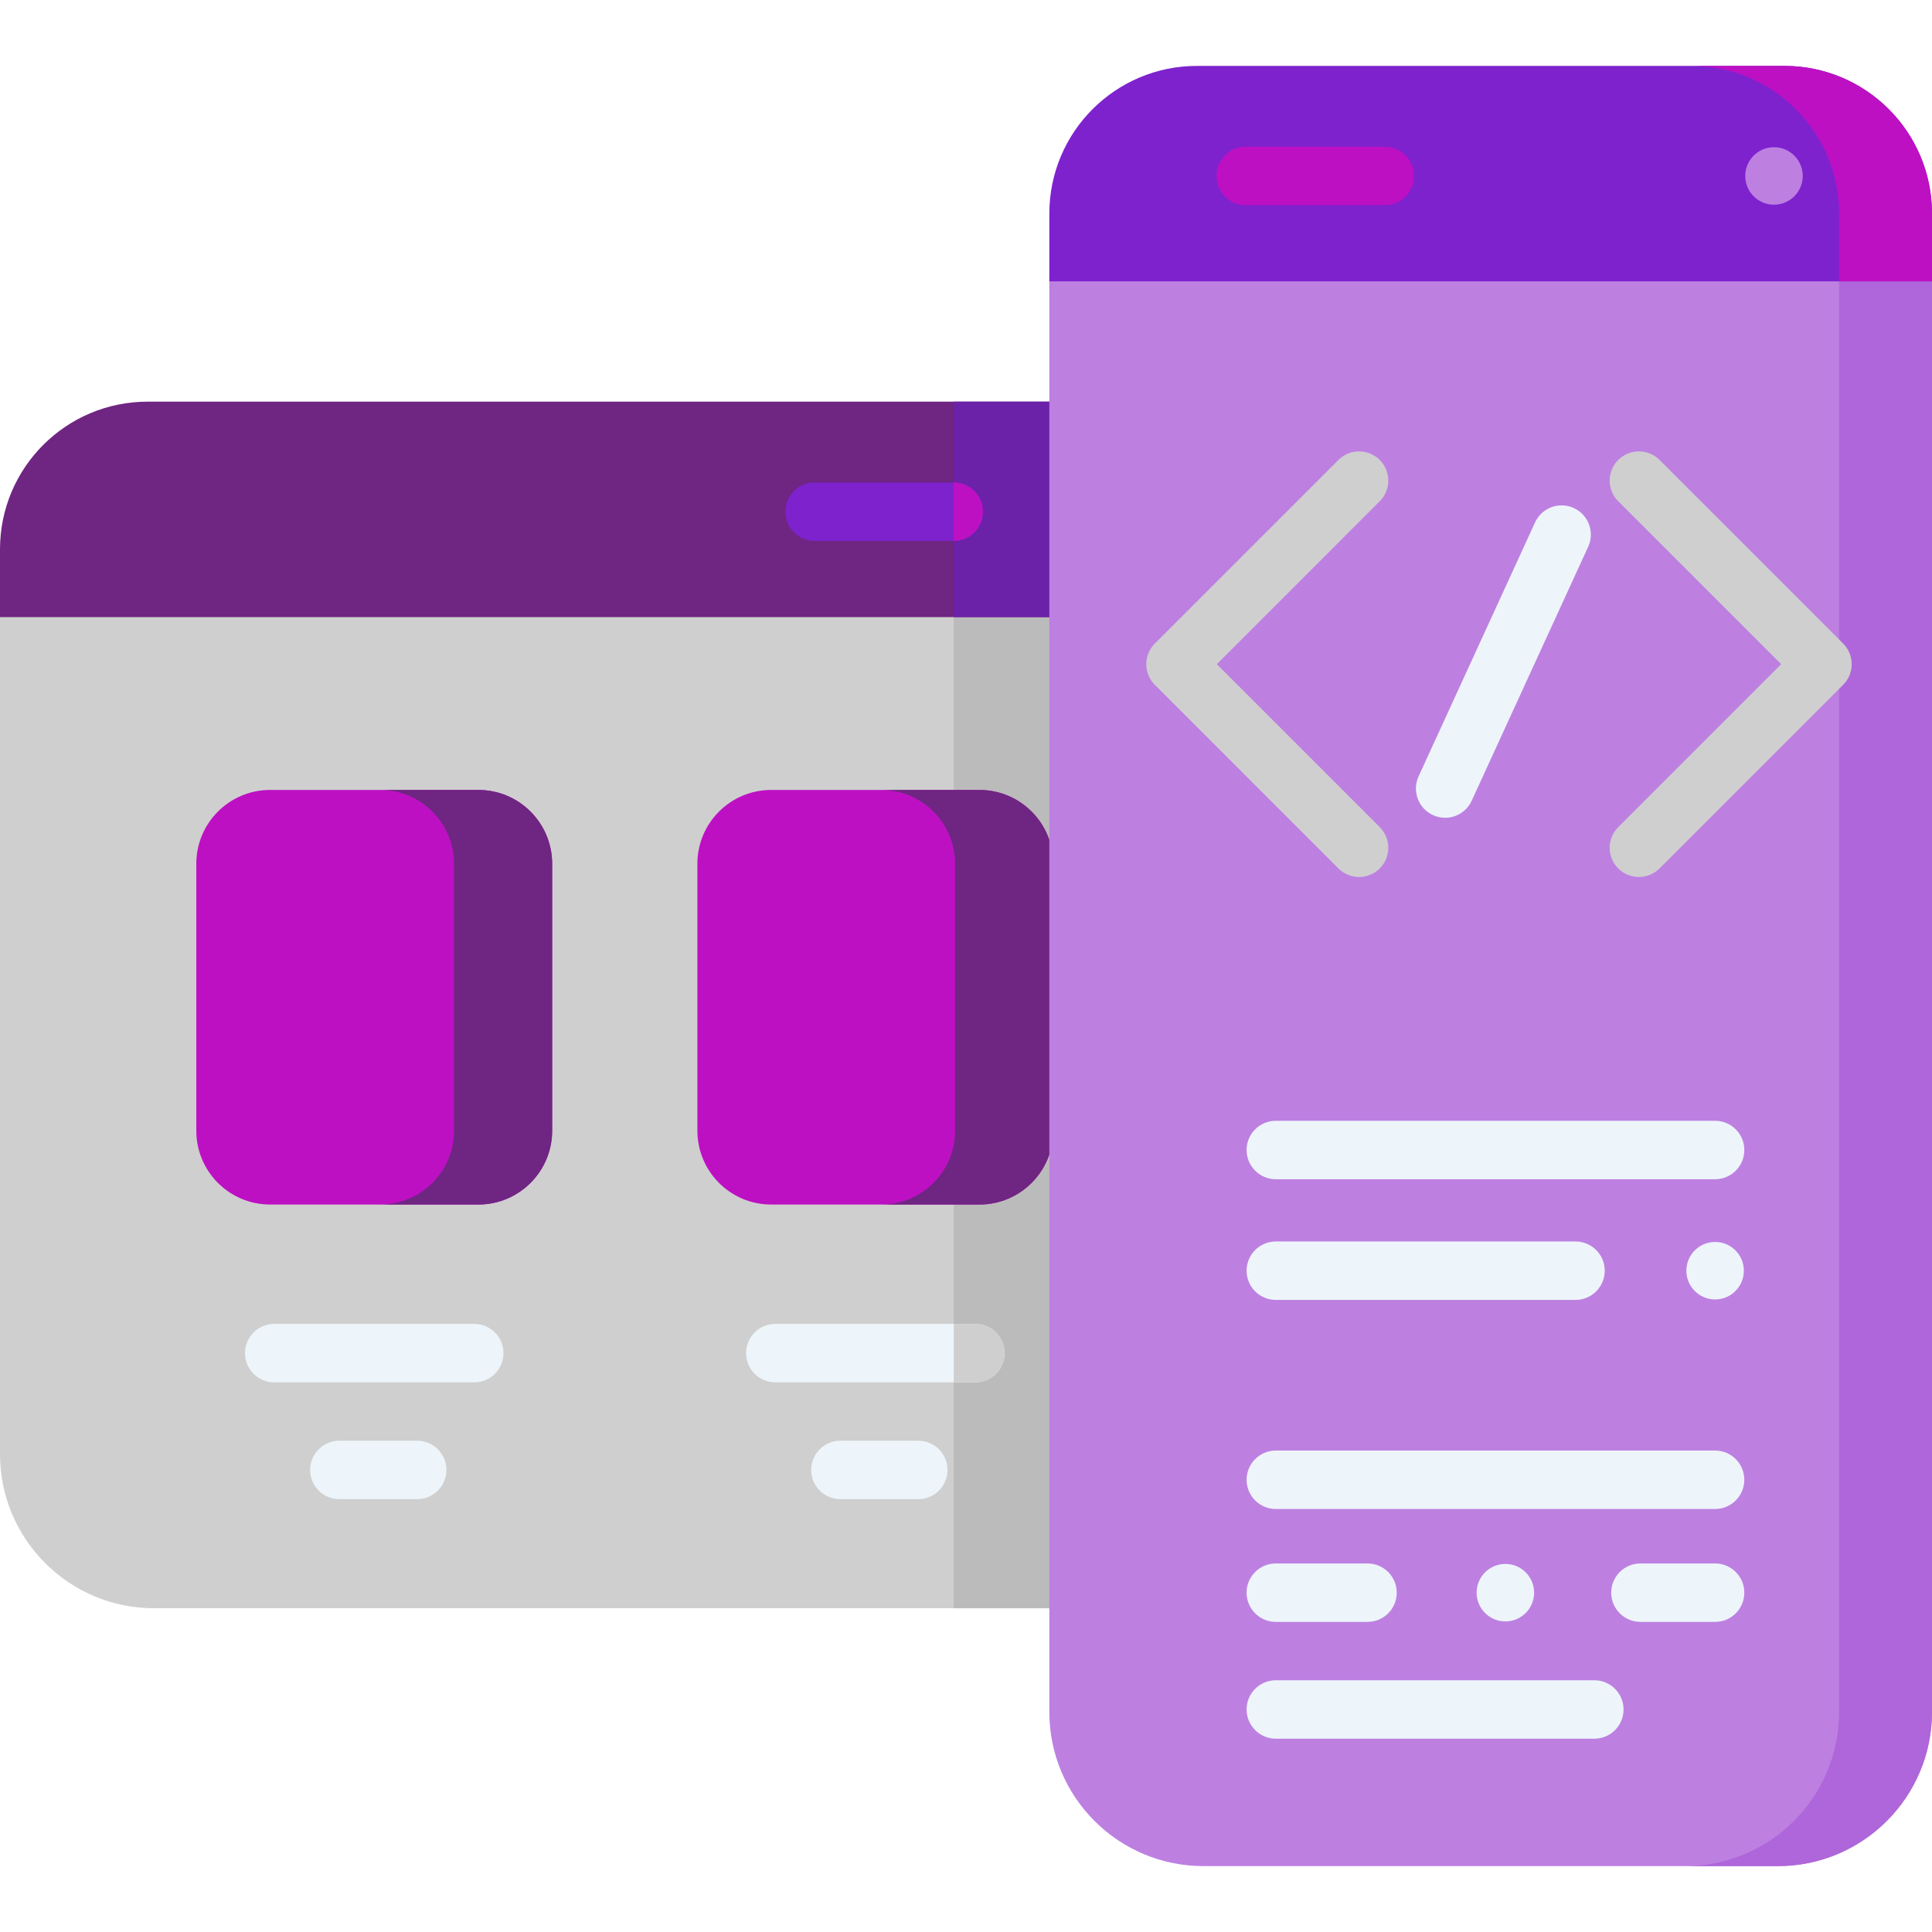
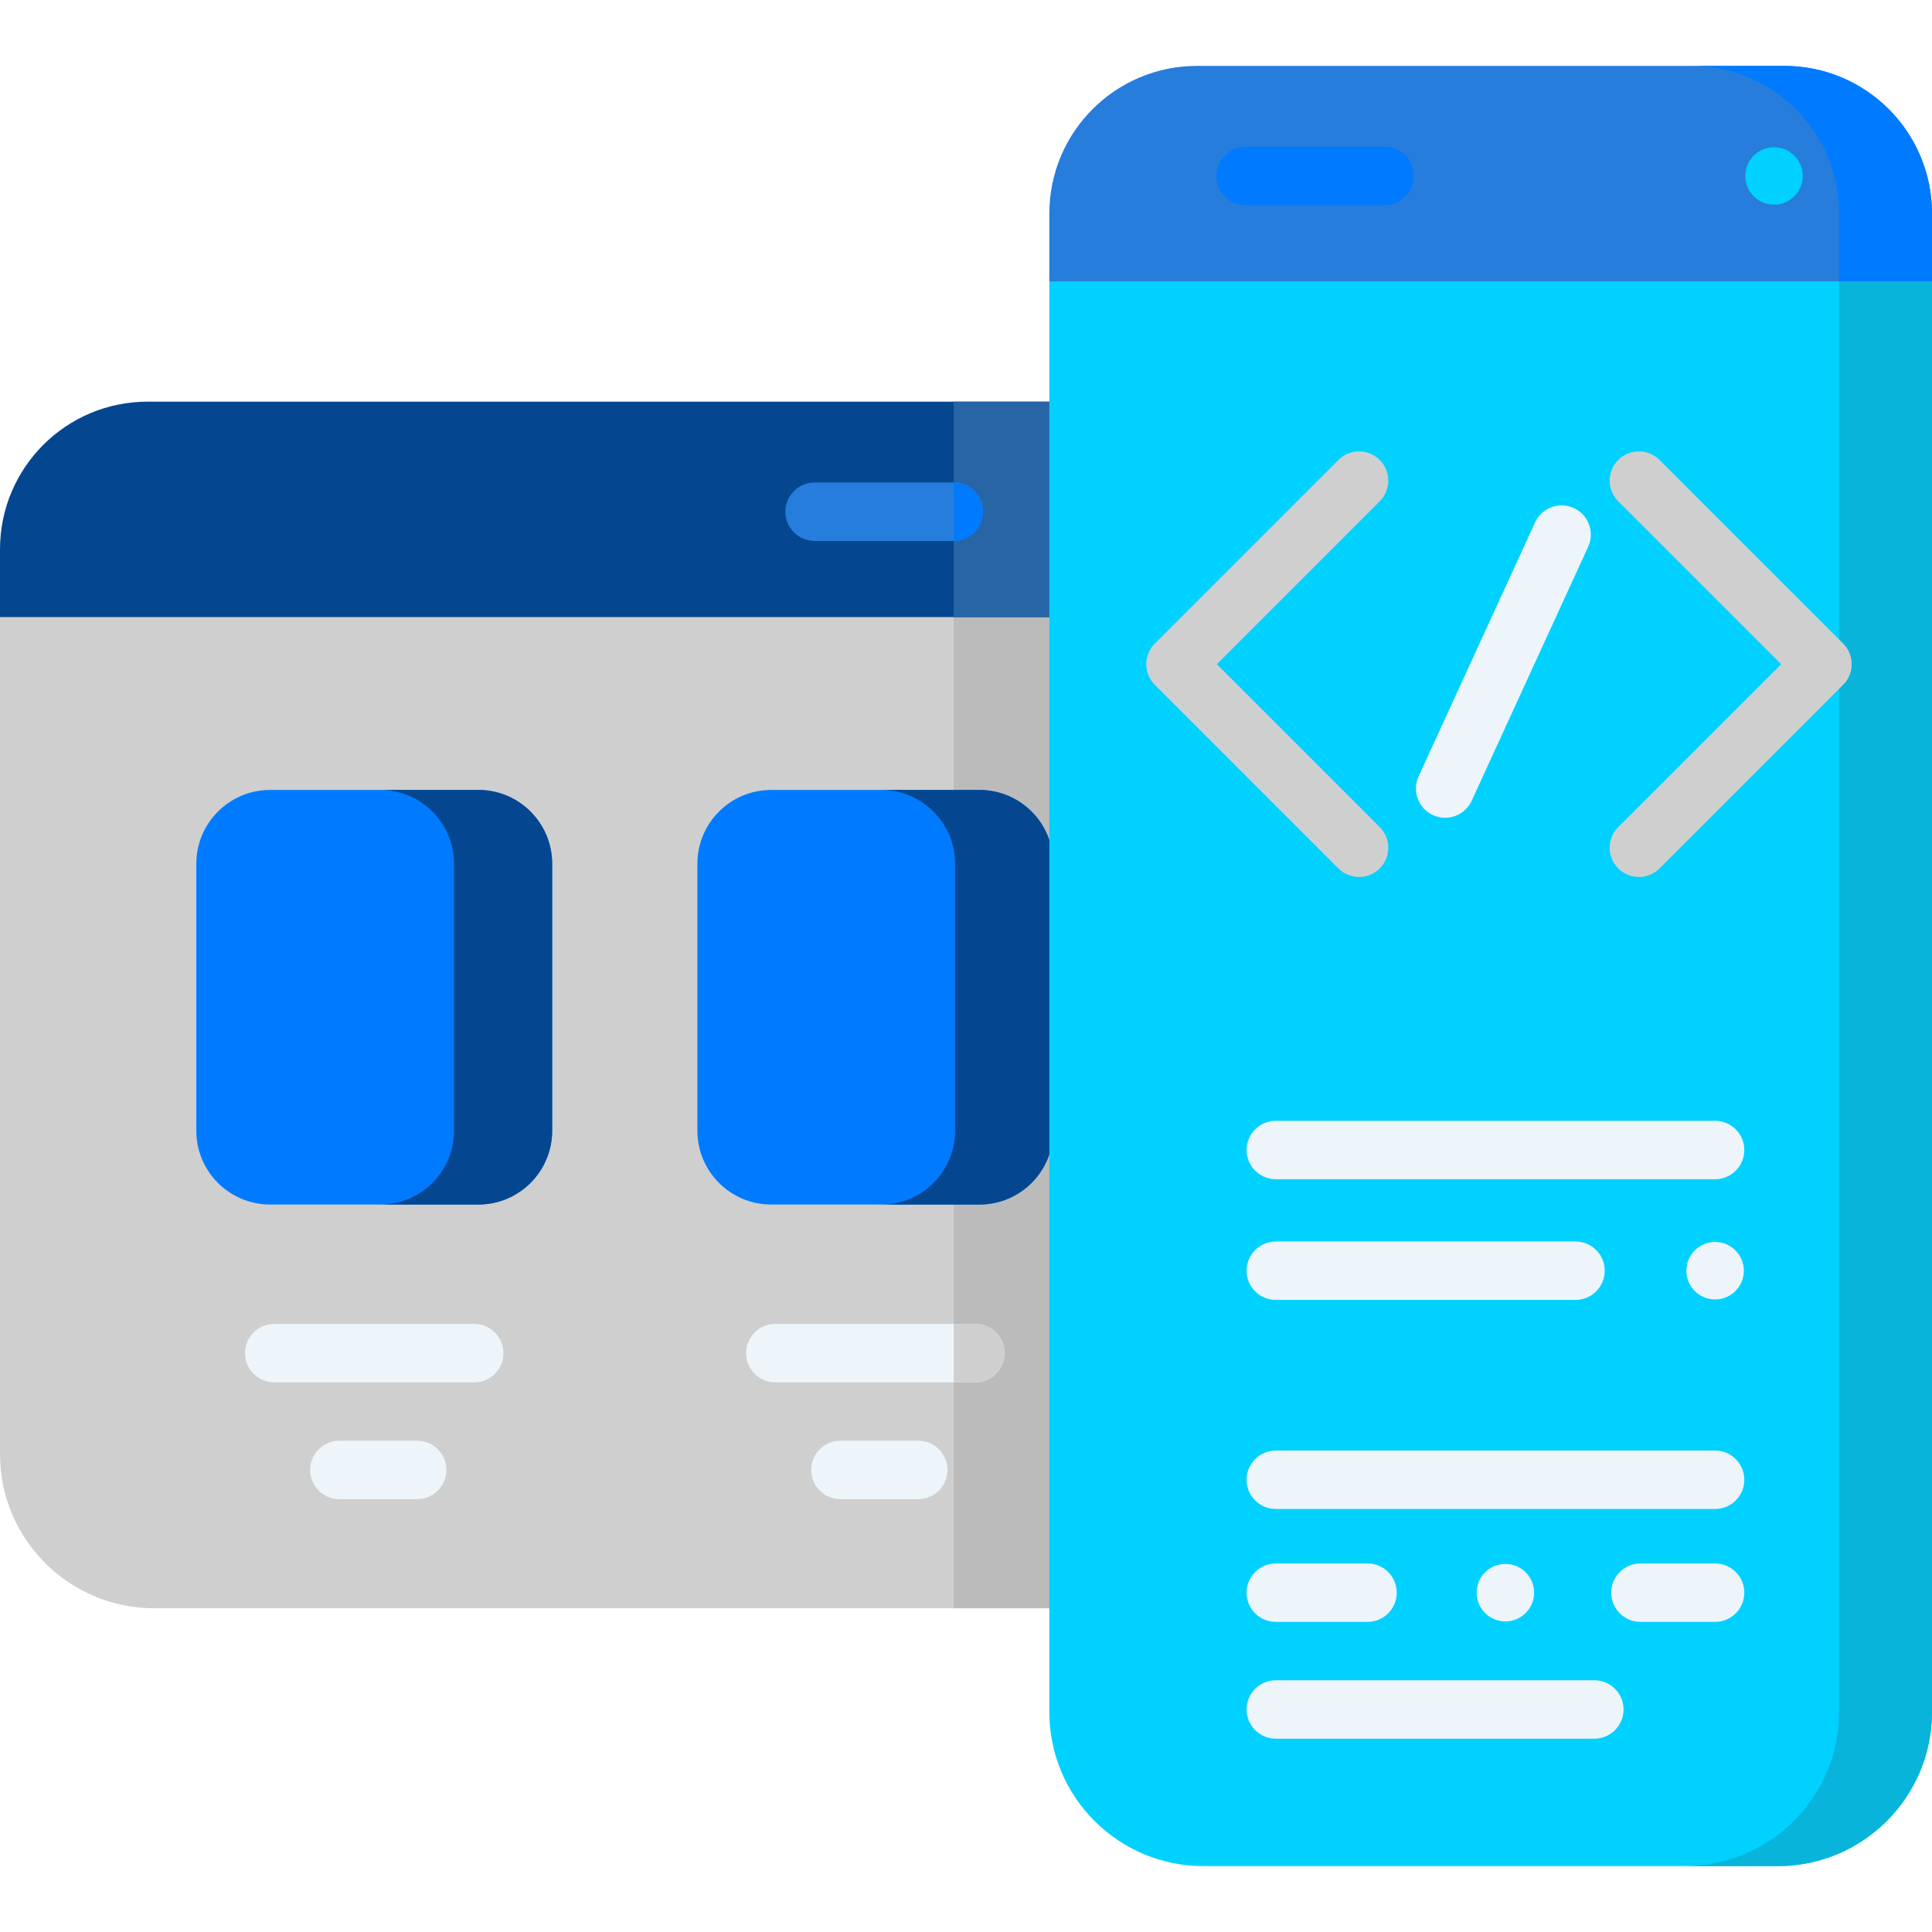
<svg xmlns="http://www.w3.org/2000/svg" version="1.1" width="512" height="512" x="0" y="0" viewBox="0 0 496 496" style="enable-background:new 0 0 512 512" xml:space="preserve" class="">
  <g transform="matrix(1,0,0,1,2.5579538487363607e-13,5.968558980384842e-13)">
    <g>
      <g>
        <path d="m426.925 157.822v215.483c0 21.851-17.718 39.581-39.581 39.581h-347.763c-21.863-.001-39.581-17.73-39.581-39.582v-215.482c0-20.943 16.977-37.908 37.908-37.908h351.109c20.931 0 37.908 16.964 37.908 37.908z" fill="#cfcfcf" data-original="#d0e7f2" class="" />
        <path d="m244.851 119.914h48.095v292.972h-48.095z" fill="#bbbbbb" data-original="#b7d9eb" class="" />
      </g>
-       <path d="m251.445 309.24h-53.453c-10.466 0-18.951-8.485-18.951-18.951v-68.537c0-10.466 8.485-18.951 18.951-18.951h53.453c10.466 0 18.951 8.485 18.951 18.951v68.537c0 10.467-8.485 18.951-18.951 18.951z" fill="#bd10c3" data-original="#02c7dd" class="" />
-       <path d="m251.445 202.801h-25.198c10.466 0 18.951 8.485 18.951 18.951v68.537c0 10.466-8.485 18.951-18.951 18.951h25.198c10.466 0 18.951-8.485 18.951-18.951v-68.537c0-10.466-8.485-18.951-18.951-18.951z" fill="#6f2582" data-original="#07b2cd" class="" />
-       <path d="m426.925 141.023v17.407h-426.925v-17.407c0-20.943 16.977-37.908 37.908-37.908h351.109c20.931 0 37.908 16.965 37.908 37.908z" fill="#6f2582" data-original="#07b2cd" class="" />
-       <path d="m244.851 103.115h48.095v55.315h-48.095z" fill="#6b21a8" data-original="#0199b1" class="" />
+       <path d="m251.445 309.24h-53.453c-10.466 0-18.951-8.485-18.951-18.951v-68.537c0-10.466 8.485-18.951 18.951-18.951h53.453c10.466 0 18.951 8.485 18.951 18.951v68.537c0 10.467-8.485 18.951-18.951 18.951z" fill="#007bff" data-original="#02c7dd" class="" />
+       <path d="m251.445 202.801h-25.198c10.466 0 18.951 8.485 18.951 18.951v68.537c0 10.466-8.485 18.951-18.951 18.951h25.198c10.466 0 18.951-8.485 18.951-18.951v-68.537c0-10.466-8.485-18.951-18.951-18.951z" fill="#044790" data-original="#07b2cd" class="" />
+       <path d="m426.925 141.023v17.407h-426.925v-17.407c0-20.943 16.977-37.908 37.908-37.908h351.109c20.931 0 37.908 16.965 37.908 37.908z" fill="#044790" data-original="#07b2cd" class="" />
+       <path d="m244.851 103.115h48.095v55.315h-48.095z" fill="#2865a7" data-original="#0199b1" class="" />
      <g>
-         <path d="m496 72.233v367.269c0 21.851-17.718 39.581-39.581 39.581h-147.442c-21.863 0-39.581-17.729-39.581-39.581v-367.269c0-20.943 16.977-37.908 37.908-37.908h150.788c20.931-.001 37.908 16.964 37.908 37.908z" fill="#bd80e1" data-original="#bd80e1" class="" />
-         <path d="m458.092 34.324h-23.854c20.932 0 37.908 16.965 37.908 37.908v367.269c0 21.851-17.718 39.581-39.581 39.581h23.854c21.863 0 39.581-17.729 39.581-39.581v-367.268c0-20.944-16.977-37.909-37.908-37.909z" fill="#af66da" data-original="#af66da" class="" />
+         <path d="m496 72.233v367.269c0 21.851-17.718 39.581-39.581 39.581h-147.442c-21.863 0-39.581-17.729-39.581-39.581v-367.269c0-20.943 16.977-37.908 37.908-37.908h150.788c20.931-.001 37.908 16.964 37.908 37.908z" fill="#00d1ff" data-original="#00d1ff" class="" />
+         <path d="m458.092 34.324h-23.854c20.932 0 37.908 16.965 37.908 37.908v367.269c0 21.851-17.718 39.581-39.581 39.581h23.854c21.863 0 39.581-17.729 39.581-39.581v-367.268c0-20.944-16.977-37.909-37.908-37.909z" fill="#09b4da" data-original="#09b4da" class="" />
      </g>
-       <path d="m496 54.826v17.407h-226.604v-17.407c0-20.943 16.977-37.908 37.908-37.908h150.788c20.931 0 37.908 16.964 37.908 37.908z" fill="#7e22ce" data-original="#30dde5" class="" />
-       <path d="m458.092 16.918h-23.854c20.932 0 37.908 16.965 37.908 37.908v17.407h23.854v-17.407c0-20.944-16.977-37.908-37.908-37.908z" fill="#bd10c3" data-original="#02c7dd" class="" />
-       <path d="m122.803 309.24h-53.453c-10.466 0-18.951-8.485-18.951-18.951v-68.537c0-10.466 8.485-18.951 18.951-18.951h53.453c10.466 0 18.951 8.485 18.951 18.951v68.537c0 10.467-8.485 18.951-18.951 18.951z" fill="#bd10c3" data-original="#02c7dd" class="" />
-       <path d="m122.803 202.801h-25.198c10.466 0 18.951 8.485 18.951 18.951v68.537c0 10.466-8.484 18.951-18.951 18.951h25.198c10.466 0 18.951-8.485 18.951-18.951v-68.537c0-10.466-8.485-18.951-18.951-18.951z" fill="#6f2582" data-original="#07b2cd" class="" />
+       <path d="m496 54.826v17.407h-226.604v-17.407c0-20.943 16.977-37.908 37.908-37.908h150.788c20.931 0 37.908 16.964 37.908 37.908z" fill="#267ddb" data-original="#30dde5" class="" />
+       <path d="m458.092 16.918h-23.854c20.932 0 37.908 16.965 37.908 37.908v17.407h23.854v-17.407c0-20.944-16.977-37.908-37.908-37.908z" fill="#007bff" data-original="#02c7dd" class="" />
+       <path d="m122.803 309.24h-53.453c-10.466 0-18.951-8.485-18.951-18.951v-68.537c0-10.466 8.485-18.951 18.951-18.951h53.453c10.466 0 18.951 8.485 18.951 18.951v68.537c0 10.467-8.485 18.951-18.951 18.951z" fill="#007bff" data-original="#02c7dd" class="" />
+       <path d="m122.803 202.801h-25.198c10.466 0 18.951 8.485 18.951 18.951v68.537c0 10.466-8.484 18.951-18.951 18.951h25.198c10.466 0 18.951-8.485 18.951-18.951v-68.537c0-10.466-8.485-18.951-18.951-18.951z" fill="#044790" data-original="#07b2cd" class="" />
      <g>
        <g>
          <path d="m121.754 354.887h-51.355c-4.143 0-7.5-3.358-7.5-7.5s3.357-7.5 7.5-7.5h51.354c4.143 0 7.5 3.358 7.5 7.5s-3.357 7.5-7.499 7.5z" fill="#edf5fa" data-original="#edf5fa" class="" />
        </g>
        <g>
          <path d="m107.107 384.872h-19.99c-4.143 0-7.5-3.358-7.5-7.5s3.357-7.5 7.5-7.5h19.99c4.143 0 7.5 3.358 7.5 7.5s-3.357 7.5-7.5 7.5z" fill="#edf5fa" data-original="#edf5fa" class="" />
        </g>
      </g>
      <g>
        <g>
          <path d="m257.9 347.388c0 4.14-3.36 7.5-7.5 7.5h-51.36c-4.14 0-7.5-3.36-7.5-7.5s3.36-7.5 7.5-7.5h51.36c4.14 0 7.5 3.36 7.5 7.5z" fill="#edf5fa" data-original="#edf5fa" class="" />
        </g>
        <path d="m257.9 347.388c0 4.14-3.36 7.5-7.5 7.5h-5.55v-15h5.55c4.14 0 7.5 3.36 7.5 7.5z" fill="#cfcfcf" data-original="#d0e7f2" class="" />
        <g>
          <path d="m235.749 384.872h-19.989c-4.143 0-7.5-3.358-7.5-7.5s3.357-7.5 7.5-7.5h19.989c4.143 0 7.5 3.358 7.5 7.5s-3.357 7.5-7.5 7.5z" fill="#edf5fa" data-original="#edf5fa" class="" />
        </g>
      </g>
      <g>
        <path d="m440.315 302.74h-112.779c-4.143 0-7.5-3.358-7.5-7.5s3.357-7.5 7.5-7.5h112.779c4.143 0 7.5 3.358 7.5 7.5s-3.357 7.5-7.5 7.5z" fill="#edf5fa" data-original="#edf5fa" class="" />
      </g>
      <g>
        <path d="m404.481 333.725h-76.945c-4.143 0-7.5-3.358-7.5-7.5s3.357-7.5 7.5-7.5h76.945c4.143 0 7.5 3.358 7.5 7.5s-3.357 7.5-7.5 7.5z" fill="#edf5fa" data-original="#edf5fa" class="" />
      </g>
      <g>
        <g>
          <path d="m420.75 225.149c-1.919 0-3.839-.732-5.304-2.197-2.929-2.929-2.929-7.678 0-10.606l41.829-41.829-41.829-41.829c-2.929-2.929-2.929-7.678 0-10.606 2.93-2.929 7.678-2.929 10.607 0l47.132 47.132c2.929 2.929 2.929 7.678 0 10.606l-47.132 47.132c-1.464 1.464-3.384 2.197-5.303 2.197z" fill="#cfcfcf" data-original="#00f2a6" class="" />
        </g>
        <g>
          <path d="m348.915 225.149c-1.92 0-3.839-.732-5.304-2.197l-47.131-47.132c-2.929-2.929-2.929-7.678 0-10.606l47.131-47.132c2.93-2.929 7.678-2.929 10.607 0s2.929 7.678 0 10.606l-41.828 41.829 41.828 41.829c2.929 2.929 2.929 7.678 0 10.606-1.464 1.464-3.384 2.197-5.303 2.197z" fill="#cfcfcf" data-original="#00f2a6" class="" />
        </g>
        <g>
          <path d="m371.003 209.947c-1.046 0-2.108-.22-3.122-.685-3.765-1.727-5.417-6.179-3.69-9.944l29.904-65.199c1.727-3.764 6.176-5.418 9.944-3.69 3.765 1.727 5.417 6.179 3.69 9.944l-29.904 65.199c-1.262 2.752-3.98 4.375-6.822 4.375z" fill="#edf5fa" data-original="#edf5fa" class="" />
        </g>
      </g>
      <g>
-         <path d="m252.35 131.368c0 4.15-3.36 7.5-7.5 7.5h-35.72c-4.14 0-7.5-3.35-7.5-7.5 0-4.14 3.36-7.5 7.5-7.5h35.72c4.14 0 7.5 3.36 7.5 7.5z" fill="#7e22ce" data-original="#30dde5" class="" />
+         <path d="m252.35 131.368c0 4.15-3.36 7.5-7.5 7.5h-35.72c-4.14 0-7.5-3.35-7.5-7.5 0-4.14 3.36-7.5 7.5-7.5h35.72c4.14 0 7.5 3.36 7.5 7.5z" fill="#267ddb" data-original="#30dde5" class="" />
      </g>
-       <path d="m252.35 131.368c0 4.15-3.36 7.5-7.5 7.5v-15c4.14 0 7.5 3.36 7.5 7.5z" fill="#bd10c3" data-original="#02c7dd" class="" />
+       <path d="m252.35 131.368c0 4.15-3.36 7.5-7.5 7.5v-15c4.14 0 7.5 3.36 7.5 7.5z" fill="#007bff" data-original="#02c7dd" class="" />
      <g>
-         <path d="m355.514 52.673h-35.719c-4.143 0-7.5-3.358-7.5-7.5s3.357-7.5 7.5-7.5h35.719c4.143 0 7.5 3.358 7.5 7.5s-3.358 7.5-7.5 7.5z" fill="#bd10c3" data-original="#02c7dd" class="" />
+         <path d="m355.514 52.673h-35.719c-4.143 0-7.5-3.358-7.5-7.5s3.357-7.5 7.5-7.5h35.719c4.143 0 7.5 3.358 7.5 7.5s-3.358 7.5-7.5 7.5z" fill="#007bff" data-original="#02c7dd" class="" />
      </g>
-       <circle cx="455.434" cy="45.173" fill="#bd80e1" r="7.379" data-original="#bd80e1" class="" />
+       <circle cx="455.434" cy="45.173" fill="#00d1ff" r="7.379" data-original="#00d1ff" class="" />
      <circle cx="440.316" cy="326.225" fill="#edf5fa" r="7.379" data-original="#edf5fa" class="" />
      <g>
        <g>
          <path d="m440.315 387.4h-112.779c-4.143 0-7.5-3.358-7.5-7.5s3.357-7.5 7.5-7.5h112.779c4.143 0 7.5 3.358 7.5 7.5s-3.357 7.5-7.5 7.5z" fill="#edf5fa" data-original="#edf5fa" class="" />
        </g>
        <g>
          <path d="m351.082 416.385h-23.546c-4.143 0-7.5-3.358-7.5-7.5s3.357-7.5 7.5-7.5h23.546c4.143 0 7.5 3.358 7.5 7.5s-3.357 7.5-7.5 7.5z" fill="#edf5fa" data-original="#edf5fa" class="" />
        </g>
        <g>
          <path d="m440.315 416.385h-19.168c-4.143 0-7.5-3.358-7.5-7.5s3.357-7.5 7.5-7.5h19.168c4.143 0 7.5 3.358 7.5 7.5s-3.357 7.5-7.5 7.5z" fill="#edf5fa" data-original="#edf5fa" class="" />
        </g>
        <g>
          <path d="m409.313 446.37h-81.776c-4.143 0-7.5-3.358-7.5-7.5s3.357-7.5 7.5-7.5h81.776c4.143 0 7.5 3.358 7.5 7.5s-3.358 7.5-7.5 7.5z" fill="#edf5fa" data-original="#edf5fa" class="" />
        </g>
        <circle cx="386.472" cy="408.885" fill="#edf5fa" r="7.379" data-original="#edf5fa" class="" />
      </g>
    </g>
  </g>
</svg>
